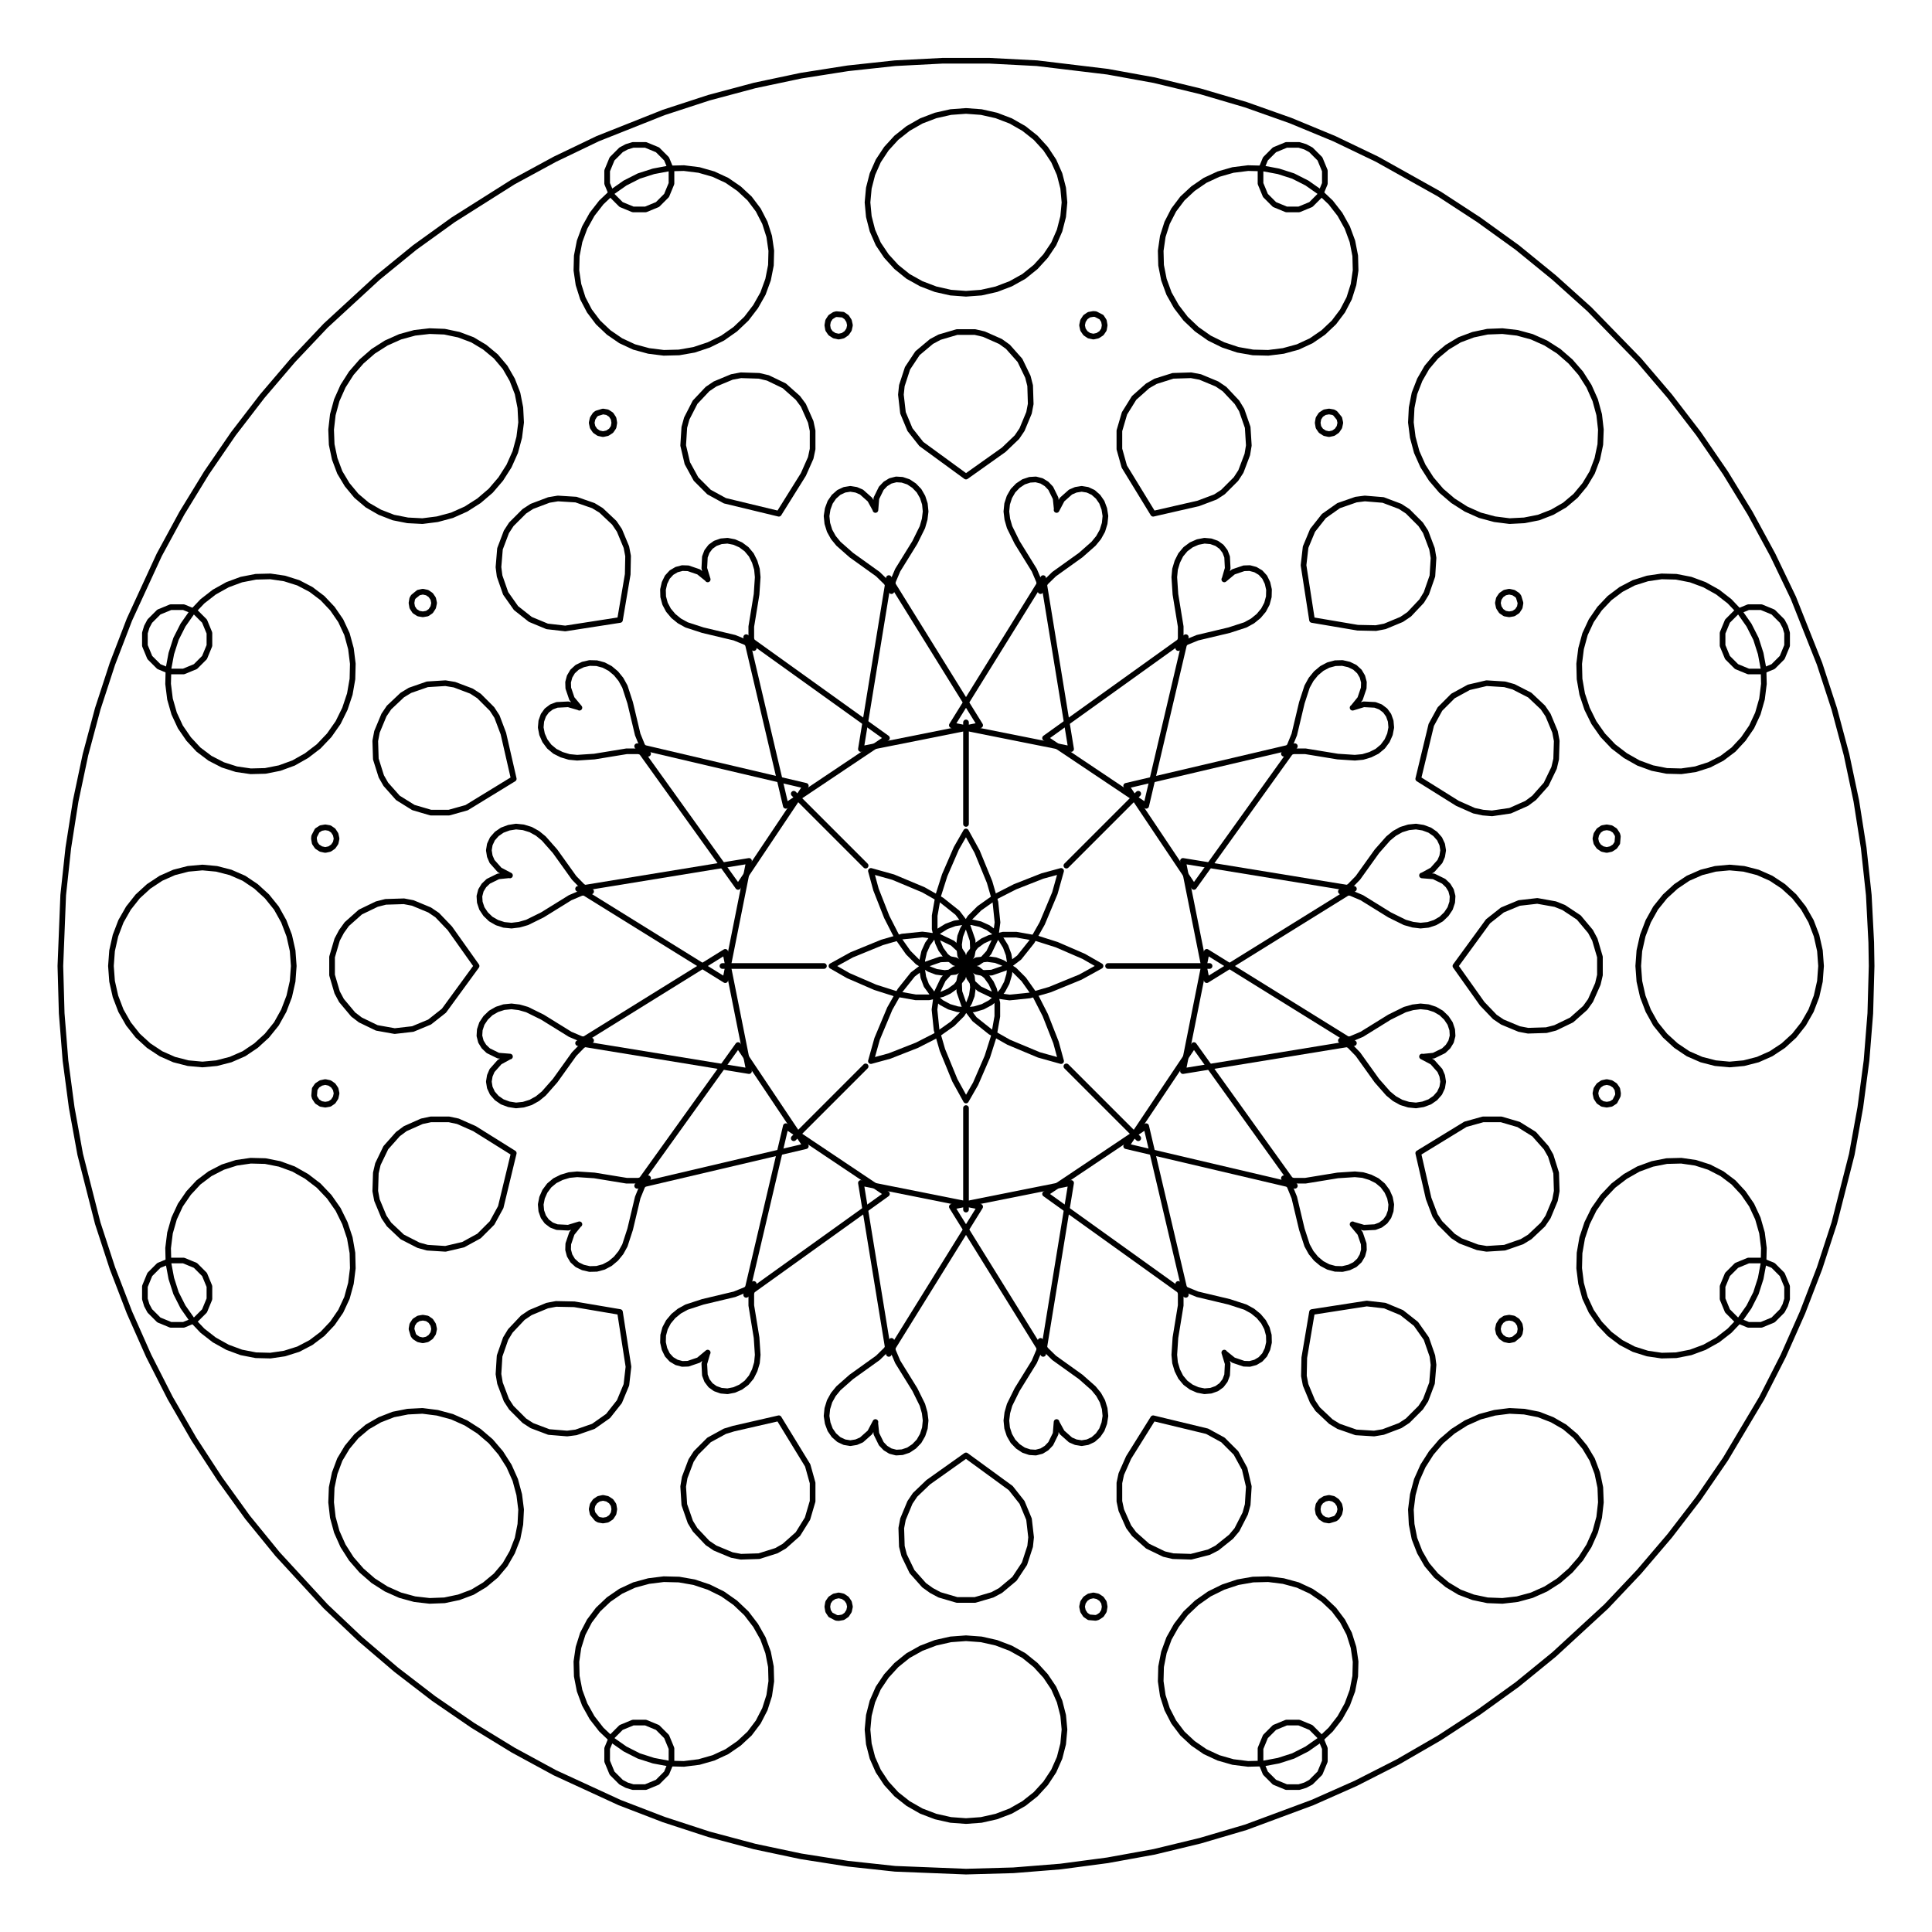
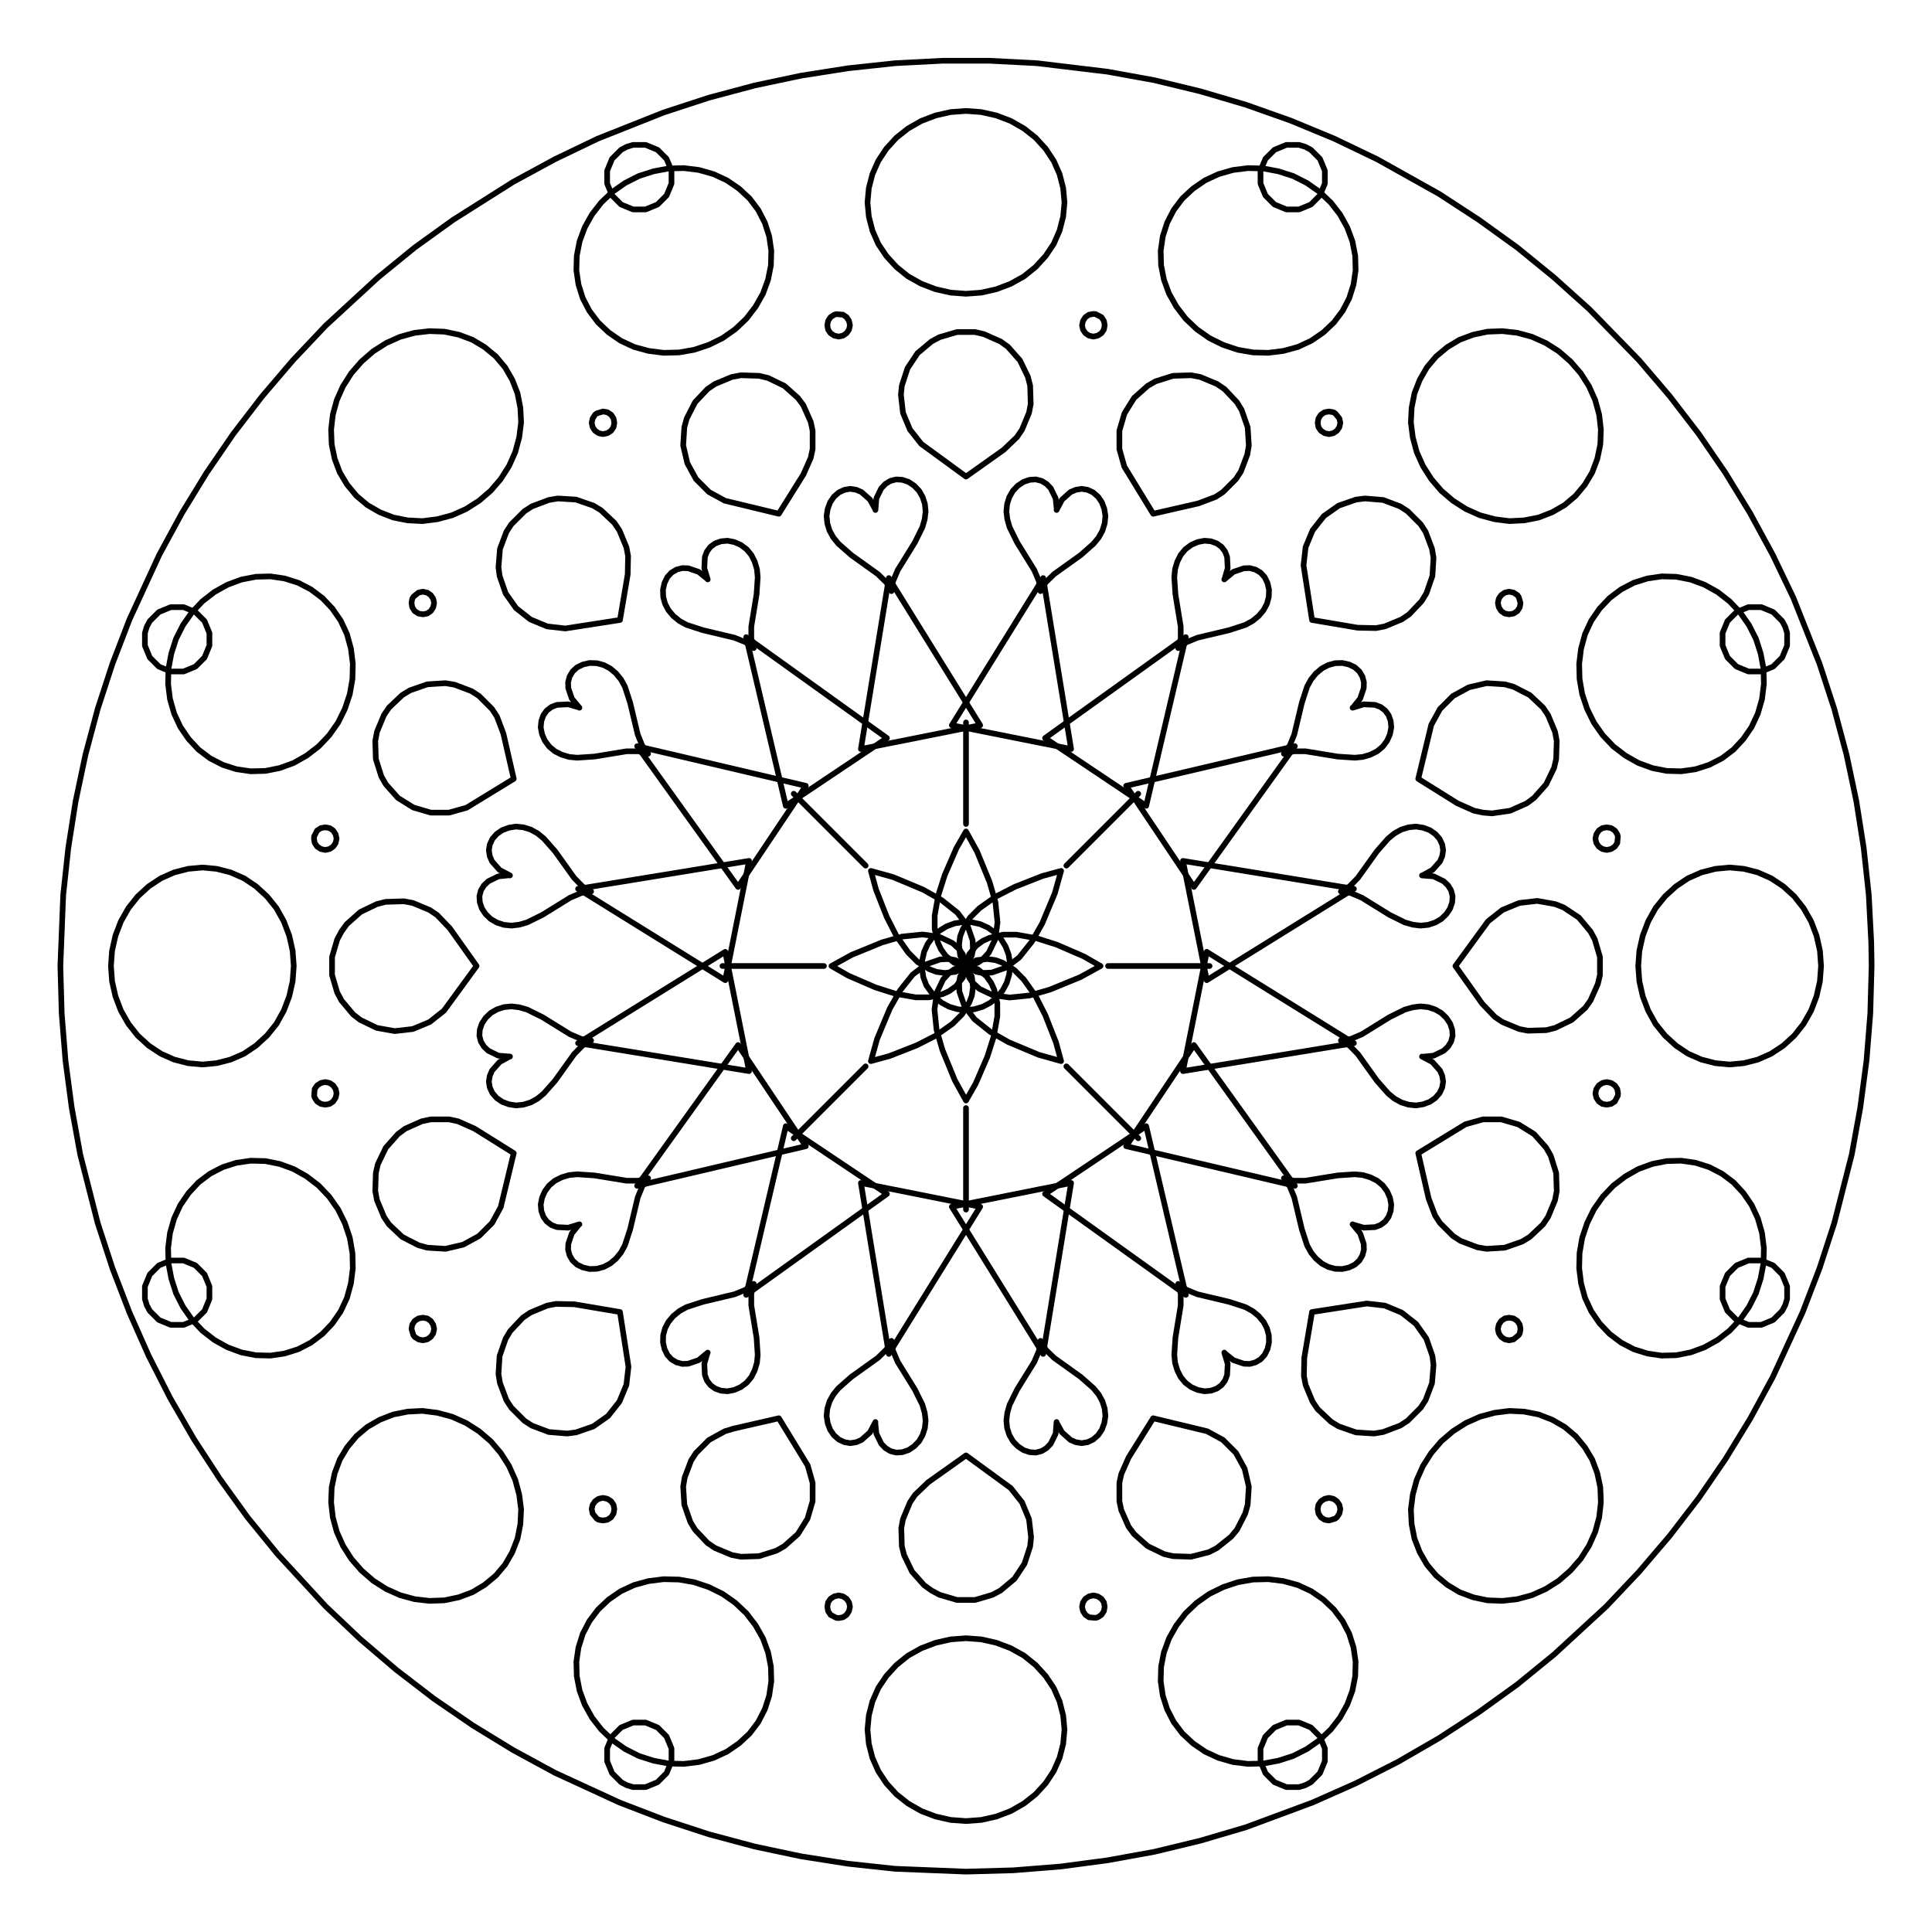
<svg xmlns="http://www.w3.org/2000/svg" viewBox="-512 -512 1024 1024">
  <rect x="-512" y="-512" width="1024" height="1024" fill="#ffffff" />
  <g fill="none" stroke="#000000" stroke-linecap="round" stroke-linejoin="round" stroke-width="3">
    <path d="M23.4 0L22.9 4.5L21.6 8.9L19.4 13.0L16.5 16.5L13.0 19.4L8.9 21.6L4.5 22.9L0 23.4L-4.5 22.9L-8.9 21.6L-13.0 19.4L-16.5 16.5L-21.0 10.3L-22.6 6.0L-23.3 1.5L-23.2 -3.0L-22.2 -7.5L-20.3 -11.7L-17.6 -15.4L-14.2 -18.6L-10.3 -21.0L-6.0 -22.6L-1.5 -23.3L3.0 -23.2L7.5 -22.2L11.7 -20.3L15.4 -17.6L18.6 -14.2L21.0 -10.3L22.6 -6.0L23.3 -1.5Z" />
    <path d="M0 0L6.2 -1.7L8.8 -3.5L12.1 -7.1L15.5 -14.2L16.7 -23.1L15.6 -33.8L12.5 -44.5L5.9 -60.6L0 -71.3L-5.1 -62.4L-11.3 -48.1L-14.7 -37.4L-16.6 -26.7L-16.6 -19.6L-14.9 -12.4L-13.3 -8.9L-10.7 -5.3L-6.2 -1.7Z" />
    <path d="M0 0L5.6 3.1L8.7 3.7L13.6 3.5L21.1 0.9L28.2 -4.5L34.9 -12.9L40.4 -22.6L47.1 -38.6L50.4 -50.4L40.5 -47.7L26.0 -42.0L16.0 -36.9L7.1 -30.6L2.1 -25.6L-1.7 -19.4L-3.1 -15.7L-3.7 -11.3L-3.1 -5.6Z" />
    <path d="M0 0L1.7 6.2L3.5 8.8L7.1 12.1L14.2 15.5L23.1 16.7L33.8 15.6L44.5 12.5L60.6 5.9L71.3 0L62.4 -5.1L48.1 -11.3L37.4 -14.7L26.7 -16.6L19.6 -16.6L12.4 -14.9L8.9 -13.3L5.3 -10.7L1.7 -6.2Z" />
    <path d="M0 0L-3.1 5.6L-3.7 8.7L-3.5 13.6L-0.9 21.1L4.5 28.2L12.9 34.9L22.6 40.4L38.6 47.1L50.4 50.4L47.7 40.5L42.0 26.0L36.9 16.0L30.6 7.1L25.6 2.1L19.4 -1.7L15.7 -3.1L11.3 -3.7L5.6 -3.1Z" />
    <path d="M0 0L-6.2 1.7L-8.8 3.5L-12.1 7.1L-15.5 14.2L-16.7 23.1L-15.6 33.8L-12.5 44.5L-5.9 60.6L0 71.3L5.1 62.4L11.3 48.1L14.7 37.4L16.6 26.7L16.6 19.6L14.9 12.4L13.3 8.9L10.7 5.3L6.2 1.7Z" />
    <path d="M0 0L-5.6 -3.1L-8.7 -3.7L-13.6 -3.5L-21.1 -0.9L-28.2 4.5L-34.9 12.9L-40.4 22.6L-47.1 38.6L-50.4 50.4L-40.5 47.7L-26.0 42.0L-16.0 36.9L-7.1 30.6L-2.1 25.6L1.7 19.4L3.1 15.7L3.7 11.3L3.1 5.6Z" />
    <path d="M0 0L-1.7 -6.2L-3.5 -8.8L-7.1 -12.1L-14.2 -15.5L-23.1 -16.7L-33.8 -15.6L-44.5 -12.5L-60.6 -5.9L-71.3 0L-62.4 5.1L-48.1 11.3L-37.4 14.7L-26.7 16.6L-19.6 16.6L-12.4 14.9L-8.9 13.3L-5.3 10.7L-1.7 6.2Z" />
    <path d="M0 0L3.1 -5.6L3.7 -8.7L3.5 -13.6L0.9 -21.1L-4.5 -28.2L-12.9 -34.9L-22.6 -40.4L-38.6 -47.1L-50.4 -50.4L-47.7 -40.5L-42.0 -26.0L-36.9 -16.0L-30.6 -7.1L-25.6 -2.1L-19.4 1.7L-15.7 3.1L-11.3 3.7L-5.6 3.1Z" />
    <path d="M0 -75.3L0 -129.1" />
    <path d="M53.2 -53.2L91.3 -91.3" />
    <path d="M75.3 0L129.1 0" />
    <path d="M53.2 53.2L91.3 91.3" />
    <path d="M0 75.3L0 129.1" />
    <path d="M-53.2 53.2L-91.3 91.3" />
    <path d="M-75.3 0L-129.1 0" />
    <path d="M-53.2 -53.2L-91.3 -91.3" />
    <path d="M-7.5 -127.6L40.9 -205.6L55.7 -115.0Z" />
    <path d="M41.9 -120.8L116.5 -174.3L95.5 -84.9Z" />
    <path d="M84.9 -95.5L174.3 -116.5L120.8 -41.9Z" />
    <path d="M115.0 -55.7L205.6 -40.9L127.6 7.5Z" />
    <path d="M127.6 -7.5L205.6 40.9L115.0 55.7Z" />
    <path d="M120.8 41.9L174.3 116.5L84.9 95.5Z" />
    <path d="M95.5 84.9L116.5 174.3L41.9 120.8Z" />
    <path d="M55.7 115.0L40.9 205.6L-7.5 127.6Z" />
    <path d="M7.5 127.6L-40.9 205.6L-55.7 115.0Z" />
    <path d="M-41.9 120.8L-116.5 174.3L-95.5 84.9Z" />
    <path d="M-84.9 95.5L-174.3 116.5L-120.8 41.9Z" />
    <path d="M-115.0 55.7L-205.6 40.9L-127.6 -7.5Z" />
    <path d="M-127.6 7.5L-205.6 -40.9L-115.0 -55.7Z" />
    <path d="M-120.8 -41.9L-174.3 -116.5L-84.9 -95.5Z" />
    <path d="M-95.5 -84.9L-116.5 -174.3L-41.9 -120.8Z" />
    <path d="M-55.7 -115.0L-40.9 -205.6L7.5 -127.6Z" />
    <path d="M48.0 -241.7L50.9 -247.2L55.4 -251.2L58.2 -252.4L61.3 -252.9L64.4 -252.4L67.4 -251.0L70 -248.7L72.0 -245.8L73.3 -242.3L73.9 -238.5L73.5 -234.6L72.3 -230.7L70.3 -227.1L67.6 -223.8L60.8 -217.8L46.7 -207.7L42.2 -203.3L39.5 -198.7L38.7 -203.9L36.2 -209.8L27.1 -224.5L23.1 -232.6L21.9 -236.8L21.4 -240.9L21.8 -244.9L23 -248.6L24.9 -251.9L27.5 -254.6L30.5 -256.6L33.8 -257.7L37.0 -257.9L40.1 -257.1L42.7 -255.5L44.9 -253.2L47.5 -247.9L48.1 -242.1Z" />
    <path d="M136.9 -204.9L141.7 -208.9L147.3 -210.8L150.4 -210.9L153.4 -210.1L156.1 -208.5L158.3 -206.1L159.8 -203.0L160.6 -199.5L160.5 -195.7L159.5 -192.0L157.7 -188.6L155.1 -185.5L151.9 -182.9L148.1 -180.8L139.5 -178.0L122.7 -174.0L116.8 -171.6L112.5 -168.5L113.8 -173.6L113.8 -179.9L111.0 -197.0L110.4 -206.1L110.8 -210.3L112.0 -214.3L113.8 -217.9L116.3 -220.9L119.4 -223.2L122.8 -224.7L126.4 -225.4L129.8 -225.1L132.9 -224.0L135.4 -222.2L137.3 -219.7L138.4 -216.8L138.7 -210.8L137.1 -205.3Z" />
    <path d="M204.9 -136.9L210.8 -138.7L216.8 -138.4L219.7 -137.3L222.2 -135.4L224.0 -132.9L225.1 -129.8L225.4 -126.4L224.7 -122.8L223.2 -119.4L220.9 -116.3L217.9 -113.8L214.3 -112.0L210.3 -110.8L206.1 -110.4L197.0 -111.0L179.9 -113.8L173.6 -113.8L168.5 -112.5L171.6 -116.8L174.0 -122.7L178.0 -139.5L180.8 -148.1L182.9 -151.9L185.5 -155.1L188.6 -157.7L192.0 -159.5L195.7 -160.5L199.5 -160.6L203.0 -159.8L206.1 -158.3L208.5 -156.1L210.1 -153.4L210.9 -150.4L210.8 -147.3L208.9 -141.7L205.2 -137.1Z" />
    <path d="M241.7 -48.0L247.9 -47.5L253.2 -44.9L255.5 -42.7L257.1 -40.1L257.9 -37.0L257.7 -33.8L256.6 -30.5L254.6 -27.5L251.9 -24.9L248.6 -23L244.9 -21.8L240.9 -21.4L236.8 -21.9L232.6 -23.1L224.5 -27.1L209.8 -36.2L203.9 -38.7L198.7 -39.5L203.3 -42.2L207.7 -46.7L217.8 -60.8L223.8 -67.6L227.1 -70.3L230.7 -72.3L234.6 -73.5L238.5 -73.9L242.3 -73.3L245.8 -72.0L248.7 -70L251.0 -67.4L252.4 -64.4L252.9 -61.3L252.4 -58.2L251.2 -55.4L247.2 -50.9L242.1 -48.1Z" />
    <path d="M241.7 48.0L247.2 50.9L251.2 55.4L252.4 58.2L252.9 61.3L252.4 64.4L251.0 67.4L248.7 70L245.8 72.0L242.3 73.3L238.5 73.9L234.6 73.5L230.7 72.3L227.1 70.3L223.8 67.6L217.8 60.8L207.7 46.7L203.3 42.2L198.7 39.5L203.9 38.7L209.8 36.2L224.5 27.1L232.6 23.1L236.8 21.9L240.9 21.4L244.9 21.8L248.6 23L251.9 24.9L254.6 27.5L256.6 30.5L257.7 33.8L257.9 37.0L257.1 40.1L255.5 42.7L253.2 44.9L247.9 47.5L242.1 48.1Z" />
    <path d="M204.9 136.9L208.9 141.7L210.8 147.3L210.9 150.4L210.1 153.4L208.5 156.1L206.1 158.3L203.0 159.8L199.5 160.6L195.7 160.5L192.0 159.5L188.6 157.7L185.5 155.1L182.9 151.9L180.8 148.1L178.0 139.5L174.0 122.7L171.6 116.8L168.5 112.5L173.6 113.8L179.9 113.8L197.0 111.0L206.1 110.4L210.3 110.8L214.3 112.0L217.9 113.8L220.9 116.3L223.2 119.4L224.7 122.8L225.4 126.4L225.1 129.8L224.0 132.9L222.2 135.4L219.7 137.3L216.8 138.4L210.8 138.7L205.3 137.1Z" />
    <path d="M136.9 204.9L138.7 210.8L138.4 216.8L137.3 219.7L135.4 222.2L132.9 224.0L129.8 225.1L126.4 225.4L122.8 224.7L119.4 223.2L116.3 220.9L113.8 217.9L112.0 214.3L110.8 210.3L110.4 206.1L111.0 197.0L113.8 179.9L113.8 173.6L112.5 168.5L116.8 171.6L122.7 174.0L139.5 178.0L148.1 180.8L151.9 182.9L155.1 185.5L157.7 188.6L159.5 192.0L160.5 195.7L160.6 199.5L159.8 203.0L158.3 206.1L156.1 208.5L153.4 210.1L150.4 210.9L147.3 210.8L141.7 208.9L137.1 205.2Z" />
    <path d="M48.0 241.7L47.5 247.9L44.9 253.2L42.7 255.5L40.1 257.1L37.0 257.9L33.8 257.7L30.5 256.6L27.5 254.6L24.9 251.9L23 248.6L21.8 244.9L21.4 240.9L21.9 236.8L23.1 232.6L27.1 224.5L36.2 209.8L38.7 203.9L39.5 198.7L42.2 203.3L46.7 207.7L60.8 217.8L67.6 223.8L70.3 227.1L72.3 230.7L73.5 234.6L73.9 238.5L73.3 242.3L72.0 245.8L70 248.7L67.4 251.0L64.4 252.4L61.3 252.9L58.2 252.4L55.4 251.2L50.9 247.2L48.1 242.1Z" />
    <path d="M-48.0 241.7L-50.9 247.2L-55.4 251.2L-58.2 252.4L-61.3 252.9L-64.4 252.4L-67.4 251.0L-70 248.7L-72.0 245.8L-73.3 242.3L-73.9 238.5L-73.5 234.6L-72.3 230.7L-70.3 227.1L-67.6 223.8L-60.8 217.8L-46.7 207.7L-42.2 203.3L-39.5 198.7L-38.7 203.9L-36.2 209.8L-27.1 224.5L-23.1 232.6L-21.9 236.8L-21.4 240.9L-21.8 244.9L-23 248.6L-24.9 251.9L-27.5 254.6L-30.5 256.6L-33.8 257.7L-37.0 257.9L-40.1 257.1L-42.7 255.5L-44.9 253.2L-47.5 247.9L-48.1 242.1Z" />
    <path d="M-136.9 204.9L-141.7 208.9L-147.3 210.8L-150.4 210.9L-153.4 210.1L-156.1 208.5L-158.3 206.1L-159.8 203.0L-160.6 199.5L-160.5 195.7L-159.5 192.0L-157.7 188.6L-155.1 185.5L-151.9 182.9L-148.1 180.8L-139.5 178.0L-122.7 174.0L-116.8 171.6L-112.5 168.5L-113.8 173.6L-113.8 179.9L-111.0 197.0L-110.4 206.1L-110.8 210.3L-112.0 214.3L-113.8 217.9L-116.3 220.9L-119.4 223.2L-122.8 224.7L-126.4 225.4L-129.8 225.1L-132.9 224.0L-135.4 222.2L-137.3 219.7L-138.4 216.8L-138.7 210.8L-137.1 205.3Z" />
    <path d="M-204.9 136.9L-210.8 138.7L-216.8 138.4L-219.7 137.3L-222.2 135.4L-224.0 132.9L-225.1 129.8L-225.4 126.4L-224.7 122.8L-223.2 119.4L-220.9 116.3L-217.9 113.8L-214.3 112.0L-210.3 110.8L-206.1 110.4L-197.0 111.0L-179.9 113.8L-173.6 113.8L-168.5 112.5L-171.6 116.8L-174.0 122.7L-178.0 139.5L-180.8 148.1L-182.9 151.9L-185.5 155.1L-188.6 157.7L-192.0 159.5L-195.7 160.5L-199.5 160.6L-203.0 159.8L-206.1 158.3L-208.5 156.1L-210.1 153.4L-210.9 150.4L-210.8 147.3L-208.9 141.7L-205.2 137.1Z" />
    <path d="M-241.7 48.0L-247.9 47.5L-253.2 44.9L-255.5 42.7L-257.1 40.1L-257.9 37.0L-257.7 33.8L-256.6 30.5L-254.6 27.5L-251.9 24.9L-248.6 23L-244.9 21.8L-240.9 21.4L-236.8 21.9L-232.6 23.1L-224.5 27.1L-209.8 36.2L-203.9 38.7L-198.7 39.5L-203.3 42.2L-207.7 46.7L-217.8 60.8L-223.8 67.6L-227.1 70.3L-230.7 72.3L-234.6 73.5L-238.5 73.9L-242.3 73.3L-245.8 72.0L-248.7 70L-251.0 67.4L-252.4 64.4L-252.9 61.3L-252.4 58.2L-251.2 55.4L-247.2 50.9L-242.1 48.1Z" />
    <path d="M-241.7 -48.0L-247.2 -50.9L-251.2 -55.4L-252.4 -58.2L-252.9 -61.3L-252.4 -64.4L-251.0 -67.4L-248.7 -70L-245.8 -72.0L-242.3 -73.3L-238.5 -73.9L-234.6 -73.5L-230.7 -72.3L-227.1 -70.3L-223.8 -67.6L-217.8 -60.8L-207.7 -46.7L-203.3 -42.2L-198.7 -39.5L-203.9 -38.7L-209.8 -36.2L-224.5 -27.1L-232.6 -23.1L-236.8 -21.9L-240.9 -21.4L-244.9 -21.8L-248.6 -23L-251.9 -24.9L-254.6 -27.5L-256.6 -30.5L-257.7 -33.8L-257.9 -37.0L-257.1 -40.1L-255.5 -42.7L-253.2 -44.9L-247.9 -47.5L-242.1 -48.1Z" />
    <path d="M-204.9 -136.9L-208.9 -141.7L-210.8 -147.3L-210.9 -150.4L-210.1 -153.4L-208.5 -156.1L-206.1 -158.3L-203.0 -159.8L-199.5 -160.6L-195.7 -160.5L-192.0 -159.5L-188.6 -157.7L-185.5 -155.1L-182.9 -151.9L-180.8 -148.1L-178.0 -139.5L-174.0 -122.7L-171.6 -116.8L-168.5 -112.5L-173.6 -113.8L-179.9 -113.8L-197.0 -111.0L-206.1 -110.4L-210.3 -110.8L-214.3 -112.0L-217.9 -113.8L-220.9 -116.3L-223.2 -119.4L-224.7 -122.8L-225.4 -126.4L-225.1 -129.8L-224.0 -132.9L-222.2 -135.4L-219.7 -137.3L-216.8 -138.4L-210.8 -138.7L-205.3 -137.1Z" />
    <path d="M-136.9 -204.9L-138.7 -210.8L-138.4 -216.8L-137.3 -219.7L-135.4 -222.2L-132.9 -224.0L-129.8 -225.1L-126.4 -225.4L-122.8 -224.7L-119.4 -223.2L-116.3 -220.9L-113.8 -217.9L-112.0 -214.3L-110.8 -210.3L-110.4 -206.1L-111.0 -197.0L-113.8 -179.9L-113.8 -173.6L-112.5 -168.5L-116.8 -171.6L-122.7 -174.0L-139.5 -178.0L-148.1 -180.8L-151.9 -182.9L-155.1 -185.5L-157.7 -188.6L-159.5 -192.0L-160.5 -195.7L-160.6 -199.5L-159.8 -203.0L-158.3 -206.1L-156.1 -208.5L-153.4 -210.1L-150.4 -210.9L-147.3 -210.8L-141.7 -208.9L-137.1 -205.2Z" />
    <path d="M-48.0 -241.7L-47.5 -247.9L-44.9 -253.2L-42.7 -255.5L-40.1 -257.1L-37.0 -257.9L-33.8 -257.7L-30.5 -256.6L-27.5 -254.6L-24.9 -251.9L-23 -248.6L-21.8 -244.9L-21.4 -240.9L-21.9 -236.8L-23.1 -232.6L-27.1 -224.5L-36.2 -209.8L-38.7 -203.9L-39.5 -198.7L-42.2 -203.3L-46.7 -207.7L-60.8 -217.8L-67.6 -223.8L-70.3 -227.1L-72.3 -230.7L-73.5 -234.6L-73.9 -238.5L-73.3 -242.3L-72.0 -245.8L-70 -248.7L-67.4 -251.0L-64.4 -252.4L-61.3 -252.9L-58.2 -252.4L-55.4 -251.2L-50.9 -247.2L-48.1 -242.1Z" />
    <path d="M0 -259.4L-23.7 -276.7L-29.7 -284.3L-33.4 -293.2L-34.5 -302.8L-34.0 -307.6L-31.0 -316.8L-25.7 -324.8L-18.3 -331.0L-14.0 -333.3L-4.8 -336L4.8 -336L9.5 -334.9L18.3 -331.0L22.2 -328.2L28.6 -321.0L32.8 -312.3L34.0 -307.6L34.3 -297.9L33.4 -293.2L29.7 -284.3L27.0 -280.3L20.0 -273.6Z" />
    <path d="M99.2 -239.7L83.9 -264.7L81.3 -274.0L81.3 -283.7L84 -292.9L89.1 -301.1L96.3 -307.5L100.5 -309.9L109.7 -312.8L119.3 -313.1L124.1 -312.2L133.0 -308.5L137.0 -305.8L143.6 -298.8L146.1 -294.7L149.3 -285.5L149.9 -275.9L149.1 -271.1L145.7 -262.1L143.1 -258.1L136.2 -251.2L132.2 -248.6L123.2 -245.2Z" />
    <path d="M183.4 -183.4L178.9 -212.4L180 -222.0L183.7 -230.9L189.7 -238.5L197.5 -244.0L206.7 -247.2L211.4 -247.8L221.1 -247.0L230.1 -243.6L234.1 -241L241 -234.1L243.6 -230.1L247.0 -221.1L247.8 -216.3L247.2 -206.7L244.0 -197.5L241.5 -193.4L234.9 -186.4L230.9 -183.7L222.0 -180L217.3 -179.1L207.6 -179.3Z" />
    <path d="M239.7 -99.2L246.6 -127.8L251.2 -136.2L258.1 -143.1L266.5 -147.7L275.9 -149.9L285.5 -149.3L290.2 -148.0L298.8 -143.6L305.8 -137.0L308.5 -133.0L312.2 -124.1L313.1 -119.3L312.8 -109.7L311.7 -105.0L307.5 -96.3L301.1 -89.1L297.2 -86.2L288.4 -82.3L278.8 -80.9L274.0 -81.3L269.3 -82.3L260.5 -86.2Z" />
    <path d="M259.4 0L276.7 -23.7L284.3 -29.7L293.2 -33.4L302.8 -34.5L312.3 -32.8L316.8 -31.0L324.8 -25.7L331.0 -18.3L333.3 -14.0L336 -4.8L336 4.8L334.9 9.5L331.0 18.3L328.2 22.2L321.0 28.6L312.3 32.8L307.6 34.0L297.9 34.3L293.2 33.4L284.3 29.7L280.3 27.0L273.6 20.0Z" />
    <path d="M239.7 99.2L264.7 83.9L274.0 81.3L283.7 81.3L292.9 84L301.1 89.1L307.5 96.3L309.9 100.5L312.8 109.7L313.1 119.3L312.2 124.1L308.5 133.0L305.8 137.0L298.8 143.6L294.7 146.1L285.5 149.3L275.9 149.9L271.1 149.1L262.1 145.7L258.1 143.1L251.2 136.2L248.6 132.2L245.2 123.2Z" />
    <path d="M183.4 183.4L212.4 178.9L222.0 180L230.9 183.7L238.5 189.7L244.0 197.5L247.2 206.7L247.8 211.4L247.0 221.1L243.6 230.1L241 234.1L234.1 241L230.1 243.6L221.1 247.0L216.3 247.8L206.7 247.2L197.5 244.0L193.4 241.5L186.4 234.9L183.7 230.9L180 222.0L179.1 217.3L179.3 207.6Z" />
    <path d="M99.2 239.7L127.8 246.6L136.2 251.2L143.1 258.1L147.7 266.5L149.9 275.9L149.3 285.5L148.0 290.2L143.6 298.8L140.5 302.5L133.0 308.5L128.7 310.7L119.3 313.1L109.7 312.8L105.0 311.7L96.3 307.5L89.1 301.1L86.2 297.2L82.3 288.4L81.3 283.7L81.3 274.0L82.3 269.3L86.2 260.5Z" />
    <path d="M0 259.4L23.7 276.7L29.7 284.3L33.4 293.2L34.5 302.8L34.0 307.6L31.0 316.8L25.7 324.8L18.3 331.0L14.0 333.3L4.8 336L-4.8 336L-14.0 333.3L-18.3 331.0L-22.2 328.2L-28.6 321.0L-32.8 312.3L-34.0 307.6L-34.3 297.9L-33.4 293.2L-29.7 284.3L-27.0 280.3L-20.0 273.6Z" />
    <path d="M-99.2 239.7L-83.9 264.7L-81.3 274.0L-81.3 283.7L-84 292.9L-89.1 301.1L-96.3 307.5L-100.5 309.9L-109.7 312.8L-119.3 313.1L-124.1 312.2L-133.0 308.5L-137.0 305.8L-143.6 298.8L-146.1 294.7L-149.3 285.5L-149.9 275.9L-149.1 271.1L-145.7 262.1L-143.1 258.1L-136.2 251.2L-127.8 246.6L-123.2 245.2Z" />
    <path d="M-183.4 183.4L-178.9 212.4L-180 222.0L-183.7 230.9L-189.7 238.5L-197.5 244.0L-206.7 247.2L-211.4 247.8L-221.1 247.0L-230.1 243.6L-234.1 241L-241 234.1L-243.6 230.1L-247.0 221.1L-247.8 216.3L-247.2 206.7L-244.0 197.5L-241.5 193.4L-234.9 186.4L-230.9 183.7L-222.0 180L-217.3 179.1L-207.6 179.3Z" />
    <path d="M-239.7 99.2L-246.6 127.8L-251.2 136.2L-258.1 143.1L-266.5 147.7L-275.9 149.9L-285.5 149.3L-290.2 148.0L-298.8 143.6L-305.8 137.0L-308.5 133.0L-312.2 124.1L-313.1 119.3L-312.8 109.7L-311.7 105.0L-307.5 96.3L-301.1 89.1L-297.2 86.2L-288.4 82.3L-283.7 81.3L-274.0 81.3L-269.3 82.3L-260.5 86.2Z" />
    <path d="M-259.4 0L-276.7 23.7L-284.3 29.7L-293.2 33.4L-302.8 34.5L-312.3 32.8L-321.0 28.6L-324.8 25.7L-331.0 18.3L-333.3 14.0L-336 4.8L-336 -4.8L-333.3 -14.0L-331.0 -18.3L-328.2 -22.2L-321.0 -28.6L-312.3 -32.8L-307.6 -34.0L-297.9 -34.3L-293.2 -33.4L-284.3 -29.7L-280.3 -27.0L-273.6 -20.0Z" />
    <path d="M-239.7 -99.2L-264.7 -83.9L-274.0 -81.3L-283.7 -81.3L-292.9 -84L-301.1 -89.1L-307.5 -96.3L-309.9 -100.5L-312.8 -109.7L-313.1 -119.3L-312.2 -124.1L-308.5 -133.0L-305.8 -137.0L-298.8 -143.6L-294.7 -146.1L-285.5 -149.3L-275.9 -149.9L-271.1 -149.1L-262.1 -145.7L-258.1 -143.1L-251.2 -136.2L-248.6 -132.2L-245.2 -123.2Z" />
    <path d="M-183.4 -183.4L-212.4 -178.9L-222.0 -180L-230.9 -183.7L-238.5 -189.7L-244.0 -197.5L-247.2 -206.7L-247.8 -211.4L-247.0 -221.1L-243.6 -230.1L-241 -234.1L-234.1 -241L-230.1 -243.6L-221.1 -247.0L-216.3 -247.8L-206.7 -247.2L-197.5 -244.0L-193.4 -241.5L-186.4 -234.9L-183.7 -230.9L-180 -222.0L-179.1 -217.3L-179.3 -207.6Z" />
    <path d="M-99.2 -239.7L-127.8 -246.6L-136.2 -251.2L-143.1 -258.1L-147.7 -266.5L-149.9 -275.9L-149.3 -285.5L-148.0 -290.2L-143.6 -298.8L-137.0 -305.8L-133.0 -308.5L-124.1 -312.2L-119.3 -313.1L-109.7 -312.8L-105.0 -311.7L-96.3 -307.5L-89.1 -301.1L-86.2 -297.2L-82.3 -288.4L-81.3 -283.7L-81.3 -274.0L-82.3 -269.3L-86.2 -260.5Z" />
    <path d="M68.7 -345.5L71.8 -343.9L73.1 -341.9L73.5 -339.6L73.1 -337.3L71.8 -335.4L69.8 -334.1L67.5 -333.6L65.2 -334.1L63.3 -335.4L62.0 -337.3L61.5 -339.6L62.0 -341.9L63.3 -343.9L65.2 -345.2L67.5 -345.6Z" />
    <path d="M195.7 -292.9L197.9 -290.2L198.4 -287.9L197.9 -285.6L196.6 -283.7L194.7 -282.4L192.4 -281.9L190.1 -282.4L188.1 -283.7L186.8 -285.6L186.4 -287.9L186.8 -290.2L188.1 -292.2L190.1 -293.5L192.4 -293.9L194.7 -293.5Z" />
    <path d="M292.9 -195.7L293.9 -192.4L293.5 -190.1L292.2 -188.1L290.2 -186.8L287.9 -186.4L285.6 -186.8L283.7 -188.1L282.4 -190.1L281.9 -192.4L282.4 -194.7L283.7 -196.6L285.6 -197.9L287.9 -198.4L290.2 -197.9L292.2 -196.6Z" />
    <path d="M345.5 -68.7L345.2 -65.2L343.9 -63.3L341.9 -62.0L339.6 -61.5L337.3 -62.0L335.4 -63.3L334.1 -65.2L333.6 -67.5L334.1 -69.8L335.4 -71.8L337.3 -73.1L339.6 -73.5L341.9 -73.1L343.9 -71.8L345.2 -69.8Z" />
    <path d="M345.5 68.7L343.9 71.8L341.9 73.1L339.6 73.5L337.3 73.1L335.4 71.8L334.1 69.8L333.6 67.5L334.1 65.2L335.4 63.3L337.3 62.0L339.6 61.5L341.9 62.0L343.9 63.3L345.2 65.2L345.6 67.5Z" />
    <path d="M292.9 195.7L290.2 197.9L287.9 198.4L285.6 197.9L283.7 196.6L282.4 194.7L281.9 192.4L282.4 190.1L283.7 188.1L285.6 186.8L287.9 186.4L290.2 186.8L292.2 188.1L293.5 190.1L293.9 192.4L293.5 194.7Z" />
    <path d="M195.7 292.9L192.4 293.9L190.1 293.5L188.1 292.2L186.8 290.2L186.4 287.9L186.8 285.6L188.1 283.7L190.1 282.4L192.4 281.9L194.7 282.4L196.6 283.7L197.9 285.6L198.4 287.9L197.9 290.2L196.6 292.2Z" />
    <path d="M68.7 345.5L65.2 345.2L63.3 343.9L62.0 341.9L61.5 339.6L62.0 337.3L63.3 335.4L65.2 334.1L67.5 333.6L69.8 334.1L71.8 335.4L73.1 337.3L73.5 339.6L73.1 341.9L71.8 343.9L69.8 345.2Z" />
    <path d="M-68.7 345.5L-71.8 343.9L-73.1 341.9L-73.5 339.6L-73.1 337.3L-71.8 335.4L-69.8 334.1L-67.5 333.6L-65.2 334.1L-63.3 335.4L-62.0 337.3L-61.5 339.6L-62.0 341.9L-63.3 343.9L-65.2 345.2L-67.5 345.6Z" />
    <path d="M-195.7 292.9L-197.9 290.2L-198.4 287.9L-197.9 285.6L-196.6 283.7L-194.7 282.4L-192.4 281.9L-190.1 282.4L-188.1 283.7L-186.8 285.6L-186.4 287.9L-186.8 290.2L-188.1 292.2L-190.1 293.5L-192.4 293.9L-194.7 293.5Z" />
    <path d="M-292.9 195.7L-293.9 192.4L-293.5 190.1L-292.2 188.1L-290.2 186.8L-287.9 186.4L-285.6 186.8L-283.7 188.1L-282.4 190.1L-281.9 192.4L-282.4 194.7L-283.7 196.6L-285.6 197.9L-287.9 198.4L-290.2 197.9L-292.2 196.6Z" />
    <path d="M-345.5 68.7L-345.2 65.2L-343.9 63.3L-341.9 62.0L-339.6 61.5L-337.3 62.0L-335.4 63.3L-334.1 65.2L-333.6 67.5L-334.1 69.8L-335.4 71.8L-337.3 73.1L-339.6 73.5L-341.9 73.1L-343.9 71.8L-345.2 69.8Z" />
    <path d="M-345.5 -68.7L-343.9 -71.8L-341.9 -73.1L-339.6 -73.5L-337.3 -73.1L-335.4 -71.8L-334.1 -69.8L-333.6 -67.5L-334.1 -65.2L-335.4 -63.3L-337.3 -62.0L-339.6 -61.5L-341.9 -62.0L-343.9 -63.3L-345.2 -65.2L-345.6 -67.5Z" />
    <path d="M-292.9 -195.7L-290.2 -197.9L-287.9 -198.4L-285.6 -197.9L-283.7 -196.6L-282.4 -194.7L-281.9 -192.4L-282.4 -190.1L-283.7 -188.1L-285.6 -186.8L-287.9 -186.4L-290.2 -186.8L-292.2 -188.1L-293.5 -190.1L-293.9 -192.4L-293.5 -194.7Z" />
    <path d="M-195.7 -292.9L-192.4 -293.9L-190.1 -293.5L-188.1 -292.2L-186.8 -290.2L-186.4 -287.9L-186.8 -285.6L-188.1 -283.7L-190.1 -282.4L-192.4 -281.9L-194.7 -282.4L-196.6 -283.7L-197.9 -285.6L-198.4 -287.9L-197.9 -290.2L-196.6 -292.2Z" />
    <path d="M-68.7 -345.5L-65.2 -345.2L-63.3 -343.9L-62.0 -341.9L-61.5 -339.6L-62.0 -337.3L-63.3 -335.4L-65.2 -334.1L-67.5 -333.6L-69.8 -334.1L-71.8 -335.4L-73.1 -337.3L-73.5 -339.6L-73.1 -341.9L-71.8 -343.9L-69.8 -345.2Z" />
    <path d="M0 -453.2L8.1 -452.6L16.1 -450.8L23.7 -447.9L30.7 -443.9L36.9 -439.0L42.2 -433.2L46.5 -426.7L49.6 -419.7L51.5 -412.3L52.2 -404.7L51.5 -397.2L49.6 -389.8L46.5 -382.7L42.2 -376.3L36.9 -370.5L30.7 -365.5L23.7 -361.6L16.1 -358.7L8.1 -356.9L0 -356.3L-8.1 -356.9L-16.1 -358.7L-23.7 -361.6L-30.7 -365.5L-36.9 -370.5L-42.2 -376.3L-46.5 -382.7L-49.6 -389.8L-51.5 -397.2L-52.2 -404.7L-51.5 -412.3L-49.6 -419.7L-46.5 -426.7L-42.2 -433.2L-36.9 -439.0L-30.7 -443.9L-23.7 -447.9L-16.1 -450.8L-8.1 -452.6Z" />
    <path d="M173.4 -418.7L180.7 -415.0L187.4 -410.3L193.3 -404.7L198.2 -398.4L202.1 -391.4L204.8 -384.1L206.3 -376.4L206.5 -368.7L205.4 -361.2L203.1 -353.9L199.6 -347.2L195.0 -341.1L189.4 -335.8L183.0 -331.4L175.9 -328.1L168.2 -326.0L160.2 -325.0L152.1 -325.2L144.1 -326.6L136.3 -329.2L129.0 -332.8L122.3 -337.5L116.4 -343.1L111.5 -349.5L107.6 -356.4L104.9 -363.8L103.4 -371.4L103.2 -379.1L104.3 -386.7L106.6 -393.9L110.1 -400.7L114.7 -406.8L120.3 -412.0L126.7 -416.4L133.8 -419.7L141.5 -421.9L149.5 -422.9L157.6 -422.7L165.6 -421.2Z" />
    <path d="M320.4 -320.4L325.8 -314.2L330.2 -307.3L333.5 -299.9L335.6 -292.2L336.5 -284.3L336.2 -276.4L334.6 -268.8L331.9 -261.6L328.0 -255.1L323.1 -249.2L317.3 -244.3L310.7 -240.5L303.5 -237.7L295.9 -236.2L288.1 -235.8L280.2 -236.8L272.4 -238.9L265.0 -242.2L258.1 -246.6L251.9 -251.9L246.6 -258.1L242.2 -265.0L238.9 -272.4L236.8 -280.2L235.8 -288.1L236.2 -295.9L237.7 -303.5L240.5 -310.7L244.3 -317.3L249.2 -323.1L255.1 -328.0L261.6 -331.9L268.8 -334.6L276.4 -336.2L284.3 -336.5L292.2 -335.6L299.9 -333.5L307.3 -330.2L314.2 -325.8Z" />
    <path d="M418.7 -173.4L421.2 -165.6L422.7 -157.6L422.9 -149.5L421.9 -141.5L419.7 -133.8L416.4 -126.7L412.0 -120.3L406.8 -114.7L400.7 -110.1L393.9 -106.6L386.7 -104.3L379.1 -103.2L371.4 -103.4L363.8 -104.9L356.4 -107.6L349.5 -111.5L343.1 -116.4L337.5 -122.3L332.8 -129.0L329.2 -136.3L326.6 -144.1L325.2 -152.1L325.0 -160.2L326.0 -168.2L328.1 -175.9L331.4 -183.0L335.8 -189.4L341.1 -195.0L347.2 -199.6L353.9 -203.1L361.2 -205.4L368.7 -206.5L376.4 -206.3L384.1 -204.8L391.4 -202.1L398.4 -198.2L404.7 -193.3L410.3 -187.4L415.0 -180.7Z" />
    <path d="M453.2 0L452.6 8.1L450.8 16.1L447.9 23.7L443.9 30.7L439.0 36.9L433.2 42.2L426.7 46.5L419.7 49.6L412.3 51.5L404.7 52.2L397.2 51.5L389.8 49.6L382.7 46.5L376.3 42.2L370.5 36.9L365.5 30.7L361.6 23.7L358.7 16.1L356.9 8.1L356.3 0L356.9 -8.1L358.7 -16.1L361.6 -23.7L365.5 -30.7L370.5 -36.9L376.3 -42.2L382.7 -46.5L389.8 -49.6L397.2 -51.5L404.7 -52.2L412.3 -51.5L419.7 -49.6L426.7 -46.5L433.2 -42.2L439.0 -36.9L443.9 -30.7L447.9 -23.7L450.8 -16.1L452.6 -8.1Z" />
    <path d="M418.7 173.4L415.0 180.7L410.3 187.4L404.7 193.3L398.4 198.2L391.4 202.1L384.1 204.8L376.4 206.3L368.7 206.5L361.2 205.4L353.9 203.1L347.2 199.6L341.1 195.0L335.8 189.4L331.4 183.0L328.1 175.9L326.0 168.2L325.0 160.2L325.2 152.1L326.6 144.1L329.2 136.3L332.8 129.0L337.5 122.3L343.1 116.4L349.5 111.5L356.4 107.6L363.8 104.9L371.4 103.4L379.1 103.2L386.7 104.3L393.9 106.6L400.7 110.1L406.8 114.7L412.0 120.3L416.4 126.7L419.7 133.8L421.9 141.5L422.9 149.5L422.7 157.6L421.2 165.6Z" />
    <path d="M320.4 320.4L314.2 325.8L307.3 330.2L299.9 333.5L292.2 335.6L284.3 336.5L276.4 336.2L268.8 334.6L261.6 331.9L255.1 328.0L249.2 323.1L244.3 317.3L240.5 310.7L237.7 303.5L236.2 295.9L235.8 288.1L236.8 280.2L238.9 272.4L242.2 265.0L246.6 258.1L251.9 251.9L258.1 246.6L265.0 242.2L272.4 238.9L280.2 236.8L288.1 235.8L295.9 236.2L303.5 237.7L310.7 240.5L317.3 244.3L323.1 249.2L328.0 255.1L331.9 261.6L334.6 268.8L336.2 276.4L336.5 284.3L335.6 292.2L333.5 299.9L330.2 307.3L325.8 314.2Z" />
    <path d="M173.4 418.7L165.6 421.2L157.6 422.7L149.5 422.9L141.5 421.9L133.8 419.7L126.7 416.4L120.3 412.0L114.7 406.8L110.1 400.7L106.6 393.9L104.3 386.7L103.2 379.1L103.4 371.4L104.9 363.8L107.6 356.4L111.5 349.5L116.4 343.1L122.3 337.5L129.0 332.8L136.3 329.2L144.1 326.6L152.1 325.2L160.2 325.0L168.2 326.0L175.9 328.1L183.0 331.4L189.4 335.8L195.0 341.1L199.6 347.2L203.1 353.9L205.4 361.2L206.5 368.7L206.3 376.4L204.8 384.1L202.1 391.4L198.2 398.4L193.3 404.7L187.4 410.3L180.7 415.0Z" />
    <path d="M0 453.2L-8.1 452.6L-16.1 450.8L-23.7 447.9L-30.7 443.9L-36.9 439.0L-42.2 433.2L-46.5 426.7L-49.6 419.7L-51.5 412.3L-52.2 404.7L-51.5 397.2L-49.6 389.8L-46.5 382.7L-42.2 376.3L-36.9 370.5L-30.7 365.5L-23.7 361.6L-16.1 358.7L-8.1 356.9L0 356.3L8.1 356.9L16.1 358.7L23.7 361.6L30.7 365.5L36.9 370.5L42.2 376.3L46.5 382.7L49.6 389.8L51.5 397.2L52.2 404.7L51.5 412.3L49.6 419.7L46.5 426.7L42.2 433.2L36.9 439.0L30.7 443.9L23.7 447.9L16.1 450.8L8.1 452.6Z" />
    <path d="M-173.4 418.7L-180.7 415.0L-187.4 410.3L-193.3 404.7L-198.2 398.4L-202.1 391.4L-204.8 384.1L-206.3 376.4L-206.5 368.7L-205.4 361.2L-203.1 353.9L-199.6 347.2L-195.0 341.1L-189.4 335.8L-183.0 331.4L-175.9 328.1L-168.2 326.0L-160.2 325.0L-152.1 325.2L-144.1 326.6L-136.3 329.2L-129.0 332.8L-122.3 337.5L-116.4 343.1L-111.5 349.5L-107.6 356.4L-104.9 363.8L-103.4 371.4L-103.2 379.1L-104.3 386.7L-106.6 393.9L-110.1 400.7L-114.7 406.8L-120.3 412.0L-126.7 416.4L-133.8 419.7L-141.5 421.9L-149.5 422.9L-157.6 422.7L-165.6 421.2Z" />
    <path d="M-320.4 320.4L-325.8 314.2L-330.2 307.3L-333.5 299.9L-335.6 292.2L-336.5 284.3L-336.2 276.4L-334.6 268.8L-331.9 261.6L-328.0 255.1L-323.1 249.2L-317.3 244.3L-310.7 240.5L-303.5 237.7L-295.9 236.2L-288.1 235.8L-280.2 236.8L-272.4 238.9L-265.0 242.2L-258.1 246.6L-251.9 251.9L-246.6 258.1L-242.2 265.0L-238.9 272.4L-236.8 280.2L-235.8 288.1L-236.2 295.9L-237.7 303.5L-240.5 310.7L-244.3 317.3L-249.2 323.1L-255.1 328.0L-261.6 331.9L-268.8 334.6L-276.4 336.2L-284.3 336.5L-292.2 335.6L-299.9 333.5L-307.3 330.2L-314.2 325.8Z" />
    <path d="M-418.7 173.4L-421.2 165.6L-422.7 157.6L-422.9 149.5L-421.9 141.5L-419.7 133.8L-416.4 126.7L-412.0 120.3L-406.8 114.7L-400.7 110.1L-393.9 106.6L-386.7 104.3L-379.1 103.2L-371.4 103.4L-363.8 104.9L-356.4 107.6L-349.5 111.5L-343.1 116.4L-337.5 122.3L-332.8 129.0L-329.2 136.3L-326.6 144.1L-325.2 152.1L-325.0 160.2L-326.0 168.2L-328.1 175.9L-331.4 183.0L-335.8 189.4L-341.1 195.0L-347.2 199.6L-353.9 203.1L-361.2 205.4L-368.7 206.5L-376.4 206.3L-384.1 204.8L-391.4 202.1L-398.4 198.2L-404.7 193.3L-410.3 187.4L-415.0 180.7Z" />
    <path d="M-453.2 0L-452.6 -8.1L-450.8 -16.1L-447.9 -23.7L-443.9 -30.7L-439.0 -36.9L-433.2 -42.2L-426.7 -46.5L-419.7 -49.6L-412.3 -51.5L-404.7 -52.2L-397.2 -51.5L-389.8 -49.6L-382.7 -46.5L-376.3 -42.2L-370.5 -36.9L-365.5 -30.7L-361.6 -23.7L-358.7 -16.1L-356.9 -8.1L-356.3 0L-356.9 8.1L-358.7 16.1L-361.6 23.7L-365.5 30.7L-370.5 36.9L-376.3 42.2L-382.7 46.5L-389.8 49.6L-397.2 51.5L-404.7 52.2L-412.3 51.5L-419.7 49.6L-426.7 46.5L-433.2 42.2L-439.0 36.9L-443.9 30.7L-447.9 23.7L-450.8 16.1L-452.6 8.1Z" />
    <path d="M-418.7 -173.4L-415.0 -180.7L-410.3 -187.4L-404.7 -193.3L-398.4 -198.2L-391.4 -202.1L-384.1 -204.8L-376.4 -206.3L-368.7 -206.5L-361.2 -205.4L-353.9 -203.1L-347.2 -199.6L-341.1 -195.0L-335.8 -189.4L-331.4 -183.0L-328.1 -175.9L-326.0 -168.2L-325.0 -160.2L-325.2 -152.1L-326.6 -144.1L-329.2 -136.3L-332.8 -129.0L-337.5 -122.3L-343.1 -116.4L-349.5 -111.5L-356.4 -107.6L-363.8 -104.9L-371.4 -103.4L-379.1 -103.2L-386.7 -104.3L-393.9 -106.6L-400.7 -110.1L-406.8 -114.7L-412.0 -120.3L-416.4 -126.7L-419.7 -133.8L-421.9 -141.5L-422.9 -149.5L-422.7 -157.6L-421.2 -165.6Z" />
    <path d="M-320.4 -320.4L-314.2 -325.8L-307.3 -330.2L-299.9 -333.5L-292.2 -335.6L-284.3 -336.5L-276.4 -336.2L-268.8 -334.6L-261.6 -331.9L-255.1 -328.0L-249.2 -323.1L-244.3 -317.3L-240.5 -310.7L-237.7 -303.5L-236.2 -295.9L-235.8 -288.1L-236.8 -280.2L-238.9 -272.4L-242.2 -265.0L-246.6 -258.1L-251.9 -251.9L-258.1 -246.6L-265.0 -242.2L-272.4 -238.9L-280.2 -236.8L-288.1 -235.8L-295.9 -236.2L-303.5 -237.7L-310.7 -240.5L-317.3 -244.3L-323.1 -249.2L-328.0 -255.1L-331.9 -261.6L-334.6 -268.8L-336.2 -276.4L-336.5 -284.3L-335.6 -292.2L-333.5 -299.9L-330.2 -307.3L-325.8 -314.2Z" />
    <path d="M-173.4 -418.7L-165.6 -421.2L-157.6 -422.7L-149.5 -422.9L-141.5 -421.9L-133.8 -419.7L-126.7 -416.4L-120.3 -412.0L-114.7 -406.8L-110.1 -400.7L-106.6 -393.9L-104.3 -386.7L-103.2 -379.1L-103.4 -371.4L-104.9 -363.8L-107.6 -356.4L-111.5 -349.5L-116.4 -343.1L-122.3 -337.5L-129.0 -332.8L-136.3 -329.2L-144.1 -326.6L-152.1 -325.2L-160.2 -325.0L-168.2 -326.0L-175.9 -328.1L-183.0 -331.4L-189.4 -335.8L-195.0 -341.1L-199.6 -347.2L-203.1 -353.9L-205.4 -361.2L-206.5 -368.7L-206.3 -376.4L-204.8 -384.1L-202.1 -391.4L-198.2 -398.4L-193.3 -404.7L-187.4 -410.3L-180.7 -415.0Z" />
    <path d="M179.8 -434.2L182.8 -432.6L187.6 -427.8L190.2 -421.5L190.2 -414.7L187.6 -408.4L182.8 -403.6L176.5 -401.0L169.8 -401.0L163.5 -403.6L158.7 -408.4L156.1 -414.7L156.1 -421.5L158.7 -427.8L163.5 -432.6L169.8 -435.2L176.5 -435.2Z" />
    <path d="M434.2 -179.8L435.2 -176.5L435.2 -169.8L432.6 -163.5L427.8 -158.7L421.5 -156.1L414.7 -156.1L408.4 -158.7L403.6 -163.5L401.0 -169.8L401.0 -176.5L403.6 -182.8L408.4 -187.6L414.7 -190.2L421.5 -190.2L427.8 -187.6L432.6 -182.8Z" />
    <path d="M434.2 179.8L432.6 182.8L427.8 187.6L421.5 190.2L414.7 190.2L408.4 187.6L403.6 182.8L401.0 176.5L401.0 169.8L403.6 163.5L408.4 158.7L414.7 156.1L421.5 156.1L427.8 158.7L432.6 163.5L435.2 169.8L435.2 176.5Z" />
    <path d="M179.8 434.2L176.5 435.2L169.8 435.2L163.5 432.6L158.7 427.8L156.1 421.5L156.1 414.7L158.7 408.4L163.5 403.6L169.8 401.0L176.5 401.0L182.8 403.6L187.6 408.4L190.2 414.7L190.2 421.5L187.6 427.8L182.8 432.6Z" />
    <path d="M-179.8 434.2L-182.8 432.6L-187.6 427.8L-190.2 421.5L-190.2 414.7L-187.6 408.4L-182.8 403.6L-176.5 401.0L-169.8 401.0L-163.5 403.6L-158.7 408.4L-156.1 414.7L-156.1 421.5L-158.7 427.8L-163.5 432.6L-169.8 435.2L-176.5 435.2Z" />
    <path d="M-434.2 179.8L-435.2 176.5L-435.2 169.8L-432.6 163.5L-427.8 158.7L-421.5 156.1L-414.7 156.1L-408.4 158.7L-403.6 163.5L-401.0 169.8L-401.0 176.5L-403.6 182.8L-408.4 187.6L-414.7 190.2L-421.5 190.2L-427.8 187.6L-432.6 182.8Z" />
    <path d="M-434.2 -179.8L-432.6 -182.8L-427.8 -187.6L-421.5 -190.2L-414.7 -190.2L-408.4 -187.6L-403.6 -182.8L-401.0 -176.5L-401.0 -169.8L-403.6 -163.5L-408.4 -158.7L-414.7 -156.1L-421.5 -156.1L-427.8 -158.7L-432.6 -163.5L-435.2 -169.8L-435.2 -176.5Z" />
    <path d="M-179.8 -434.2L-176.5 -435.2L-169.8 -435.2L-163.5 -432.6L-158.7 -427.8L-156.1 -421.5L-156.1 -414.7L-158.7 -408.4L-163.5 -403.6L-169.8 -401.0L-176.5 -401.0L-182.8 -403.6L-187.6 -408.4L-190.2 -414.7L-190.2 -421.5L-187.6 -427.8L-182.8 -432.6Z" />
-     <path d="M480 0L479.3 25.1L477.3 50.1L474.0 75.0L469.5 99.8L460.2 136.3L452.4 160.2L443.4 183.6L433.2 206.6L421.8 229.0L402.5 261.4L388.3 282.1L373.0 302.0L356.7 321.1L339.4 339.4L311.7 364.9L292.2 380.8L271.8 395.5L250.8 409.2L229.0 421.8L206.6 433.2L183.6 443.4L148.3 456.5L124.2 463.6L99.8 469.5L75.0 474.0L50.1 477.3L25.1 479.3L0 480L-37.6 478.5L-62.6 475.8L-87.4 471.9L-112.0 466.7L-136.3 460.2L-160.2 452.4L-183.6 443.4L-217.9 427.6L-240 415.6L-261.4 402.5L-282.1 388.3L-302.0 373.0L-321.1 356.7L-339.4 339.4L-364.9 311.7L-380.8 292.2L-395.5 271.8L-409.2 250.8L-421.8 229.0L-433.2 206.6L-443.4 183.6L-452.4 160.2L-460.2 136.3L-469.5 99.8L-474.0 75.0L-477.3 50.1L-479.3 25.1L-480 0L-478.5 -37.6L-475.8 -62.6L-471.9 -87.4L-466.7 -112.0L-460.2 -136.3L-452.4 -160.2L-443.4 -183.6L-427.6 -217.9L-415.6 -240L-402.5 -261.4L-388.3 -282.1L-373.0 -302.0L-356.7 -321.1L-339.4 -339.4L-311.7 -364.9L-292.2 -380.8L-271.8 -395.5L-240 -415.6L-217.9 -427.6L-195.2 -438.5L-160.2 -452.4L-136.3 -460.2L-112.0 -466.7L-87.4 -471.9L-62.6 -475.8L-37.6 -478.5L-12.5 -479.8L12.5 -479.8L37.6 -478.5L75.0 -474.0L99.8 -469.5L124.2 -463.6L148.3 -456.5L172.0 -448.1L195.2 -438.5L217.9 -427.6L250.8 -409.2L271.8 -395.5L292.2 -380.8L311.7 -364.9L330.4 -348.1L356.7 -321.1L373.0 -302.0L388.3 -282.1L402.5 -261.4L415.6 -240L427.6 -217.9L438.5 -195.2L452.4 -160.2L460.2 -136.3L466.7 -112.0L471.9 -87.4L475.8 -62.6L478.5 -37.6L479.8 -12.5Z" />
+     <path d="M480 0L479.3 25.1L477.3 50.1L474.0 75.0L469.5 99.8L460.2 136.3L452.4 160.2L443.4 183.6L427.6 217.9L415.6 240L402.5 261.4L388.3 282.1L373.0 302.0L356.7 321.1L339.4 339.4L311.7 364.9L292.2 380.8L271.8 395.5L250.8 409.2L229.0 421.8L206.6 433.2L183.6 443.4L148.3 456.5L124.2 463.6L99.8 469.5L75.0 474.0L50.1 477.3L25.1 479.3L0 480L-37.6 478.5L-62.6 475.8L-87.4 471.9L-112.0 466.7L-136.3 460.2L-160.2 452.4L-183.6 443.4L-217.9 427.6L-240 415.6L-261.4 402.5L-282.1 388.3L-302.0 373.0L-321.1 356.7L-339.4 339.4L-364.9 311.7L-380.8 292.2L-395.5 271.8L-409.2 250.8L-421.8 229.0L-433.2 206.6L-443.4 183.6L-452.4 160.2L-460.2 136.3L-469.5 99.8L-474.0 75.0L-477.3 50.1L-479.3 25.1L-480 0L-478.5 -37.6L-475.8 -62.6L-471.9 -87.4L-466.7 -112.0L-460.2 -136.3L-452.4 -160.2L-443.4 -183.6L-427.6 -217.9L-415.6 -240L-402.5 -261.4L-388.3 -282.1L-373.0 -302.0L-356.7 -321.1L-339.4 -339.4L-311.7 -364.9L-292.2 -380.8L-271.8 -395.5L-240 -415.6L-217.9 -427.6L-195.2 -438.5L-160.2 -452.4L-136.3 -460.2L-112.0 -466.7L-87.4 -471.9L-62.6 -475.8L-37.6 -478.5L-12.5 -479.8L12.5 -479.8L37.6 -478.5L75.0 -474.0L99.8 -469.5L124.2 -463.6L148.3 -456.5L172.0 -448.1L195.2 -438.5L217.9 -427.6L250.8 -409.2L271.8 -395.5L292.2 -380.8L311.7 -364.9L330.4 -348.1L356.7 -321.1L373.0 -302.0L388.3 -282.1L402.5 -261.4L415.6 -240L427.6 -217.9L438.5 -195.2L452.4 -160.2L460.2 -136.3L466.7 -112.0L471.9 -87.4L475.8 -62.6L478.5 -37.6L479.8 -12.5Z" />
  </g>
</svg>
